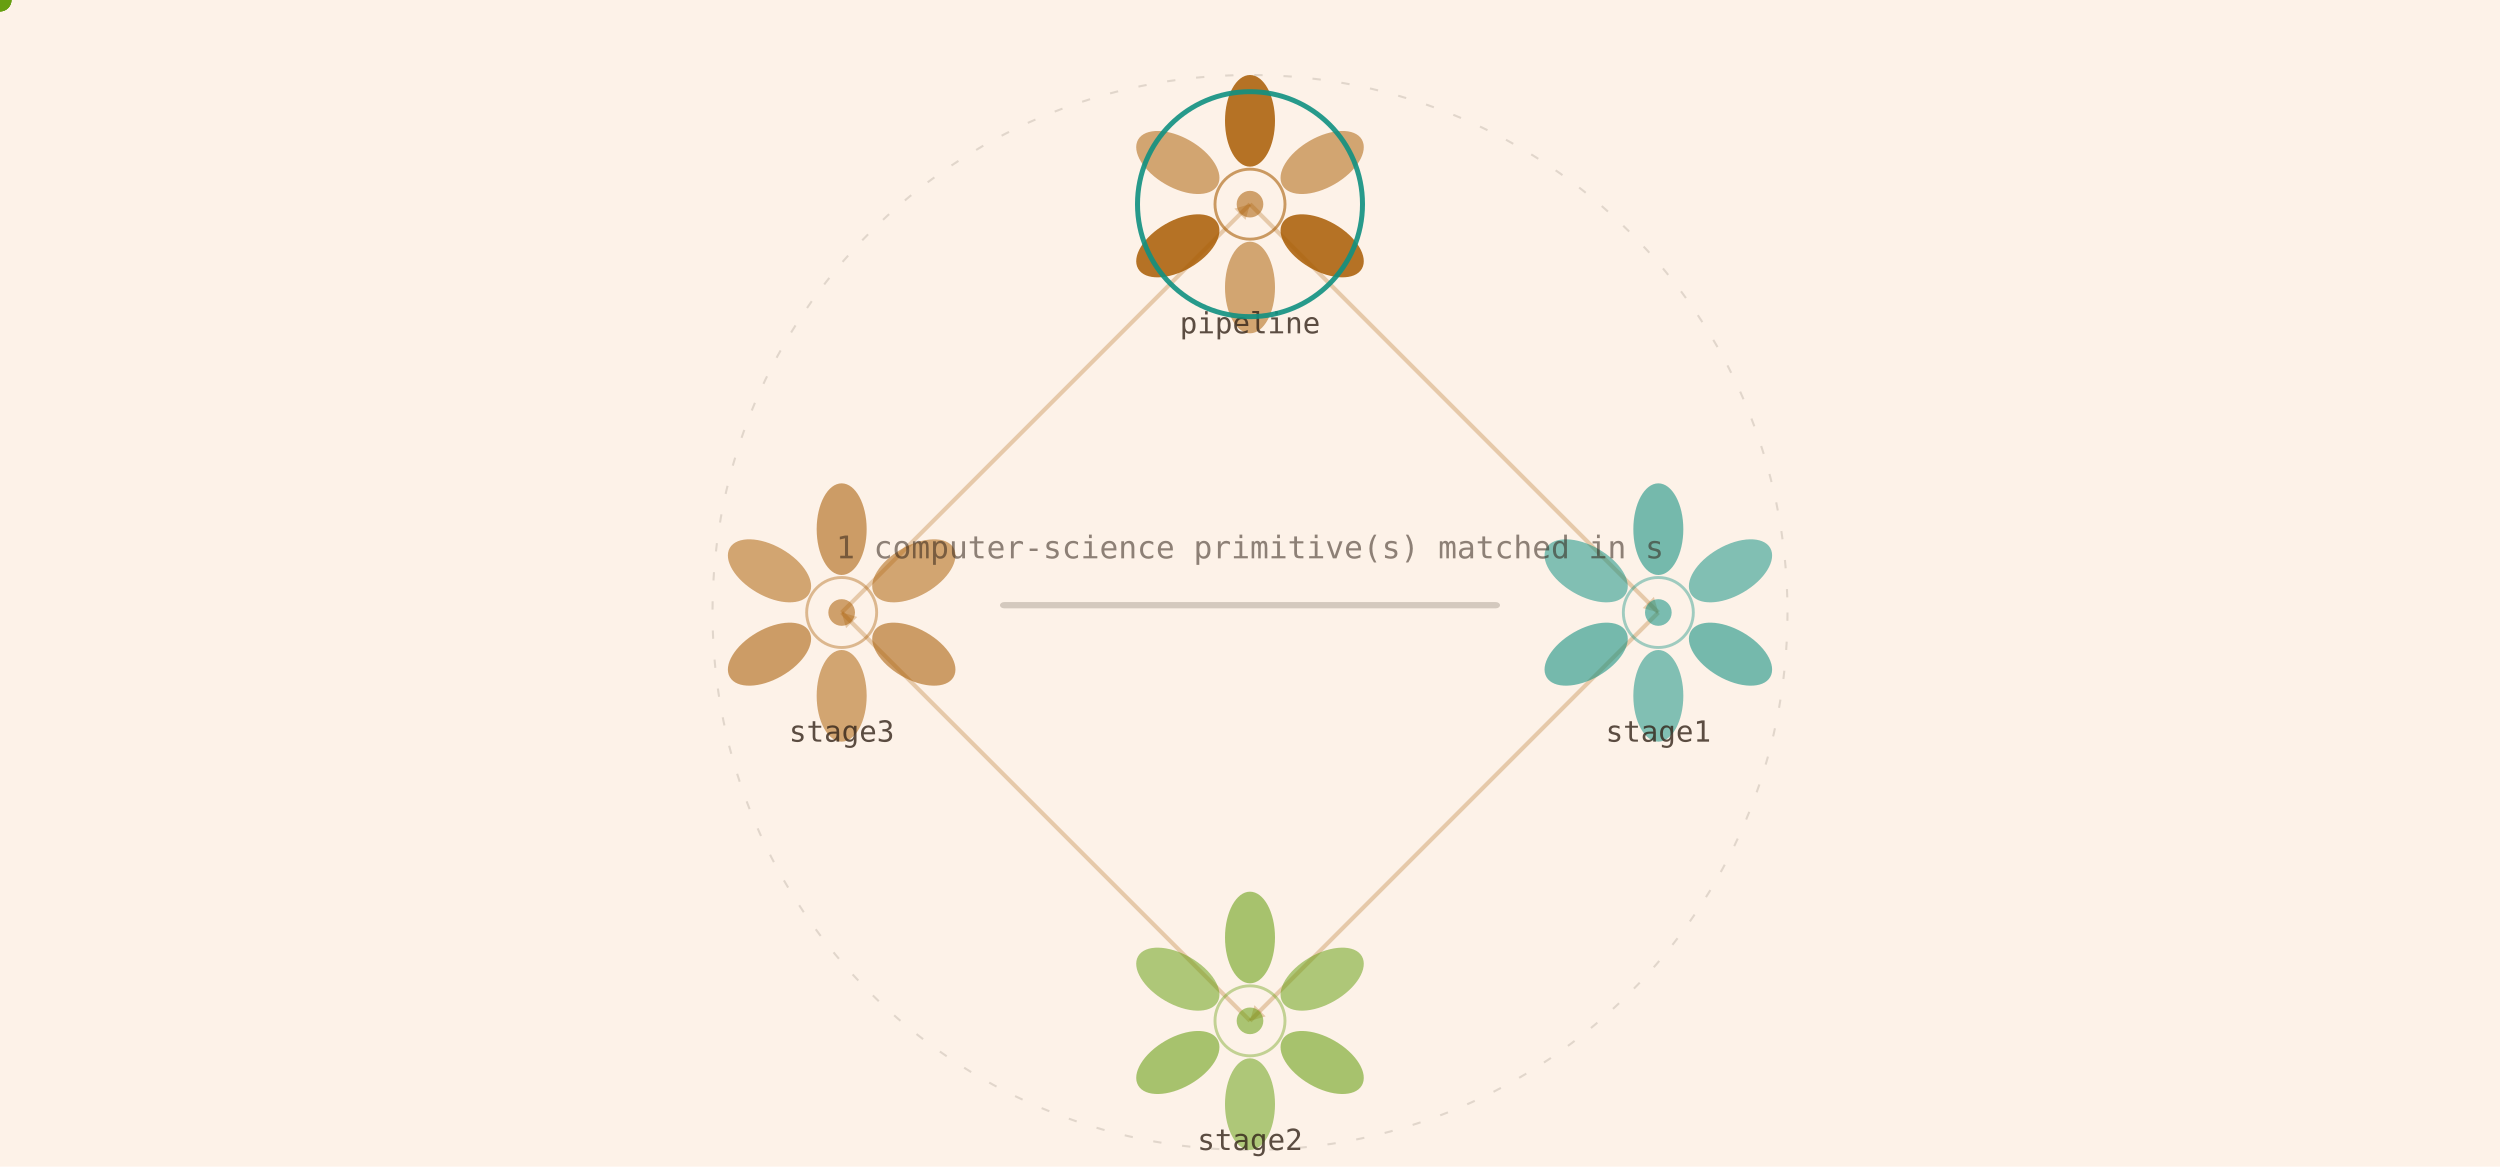
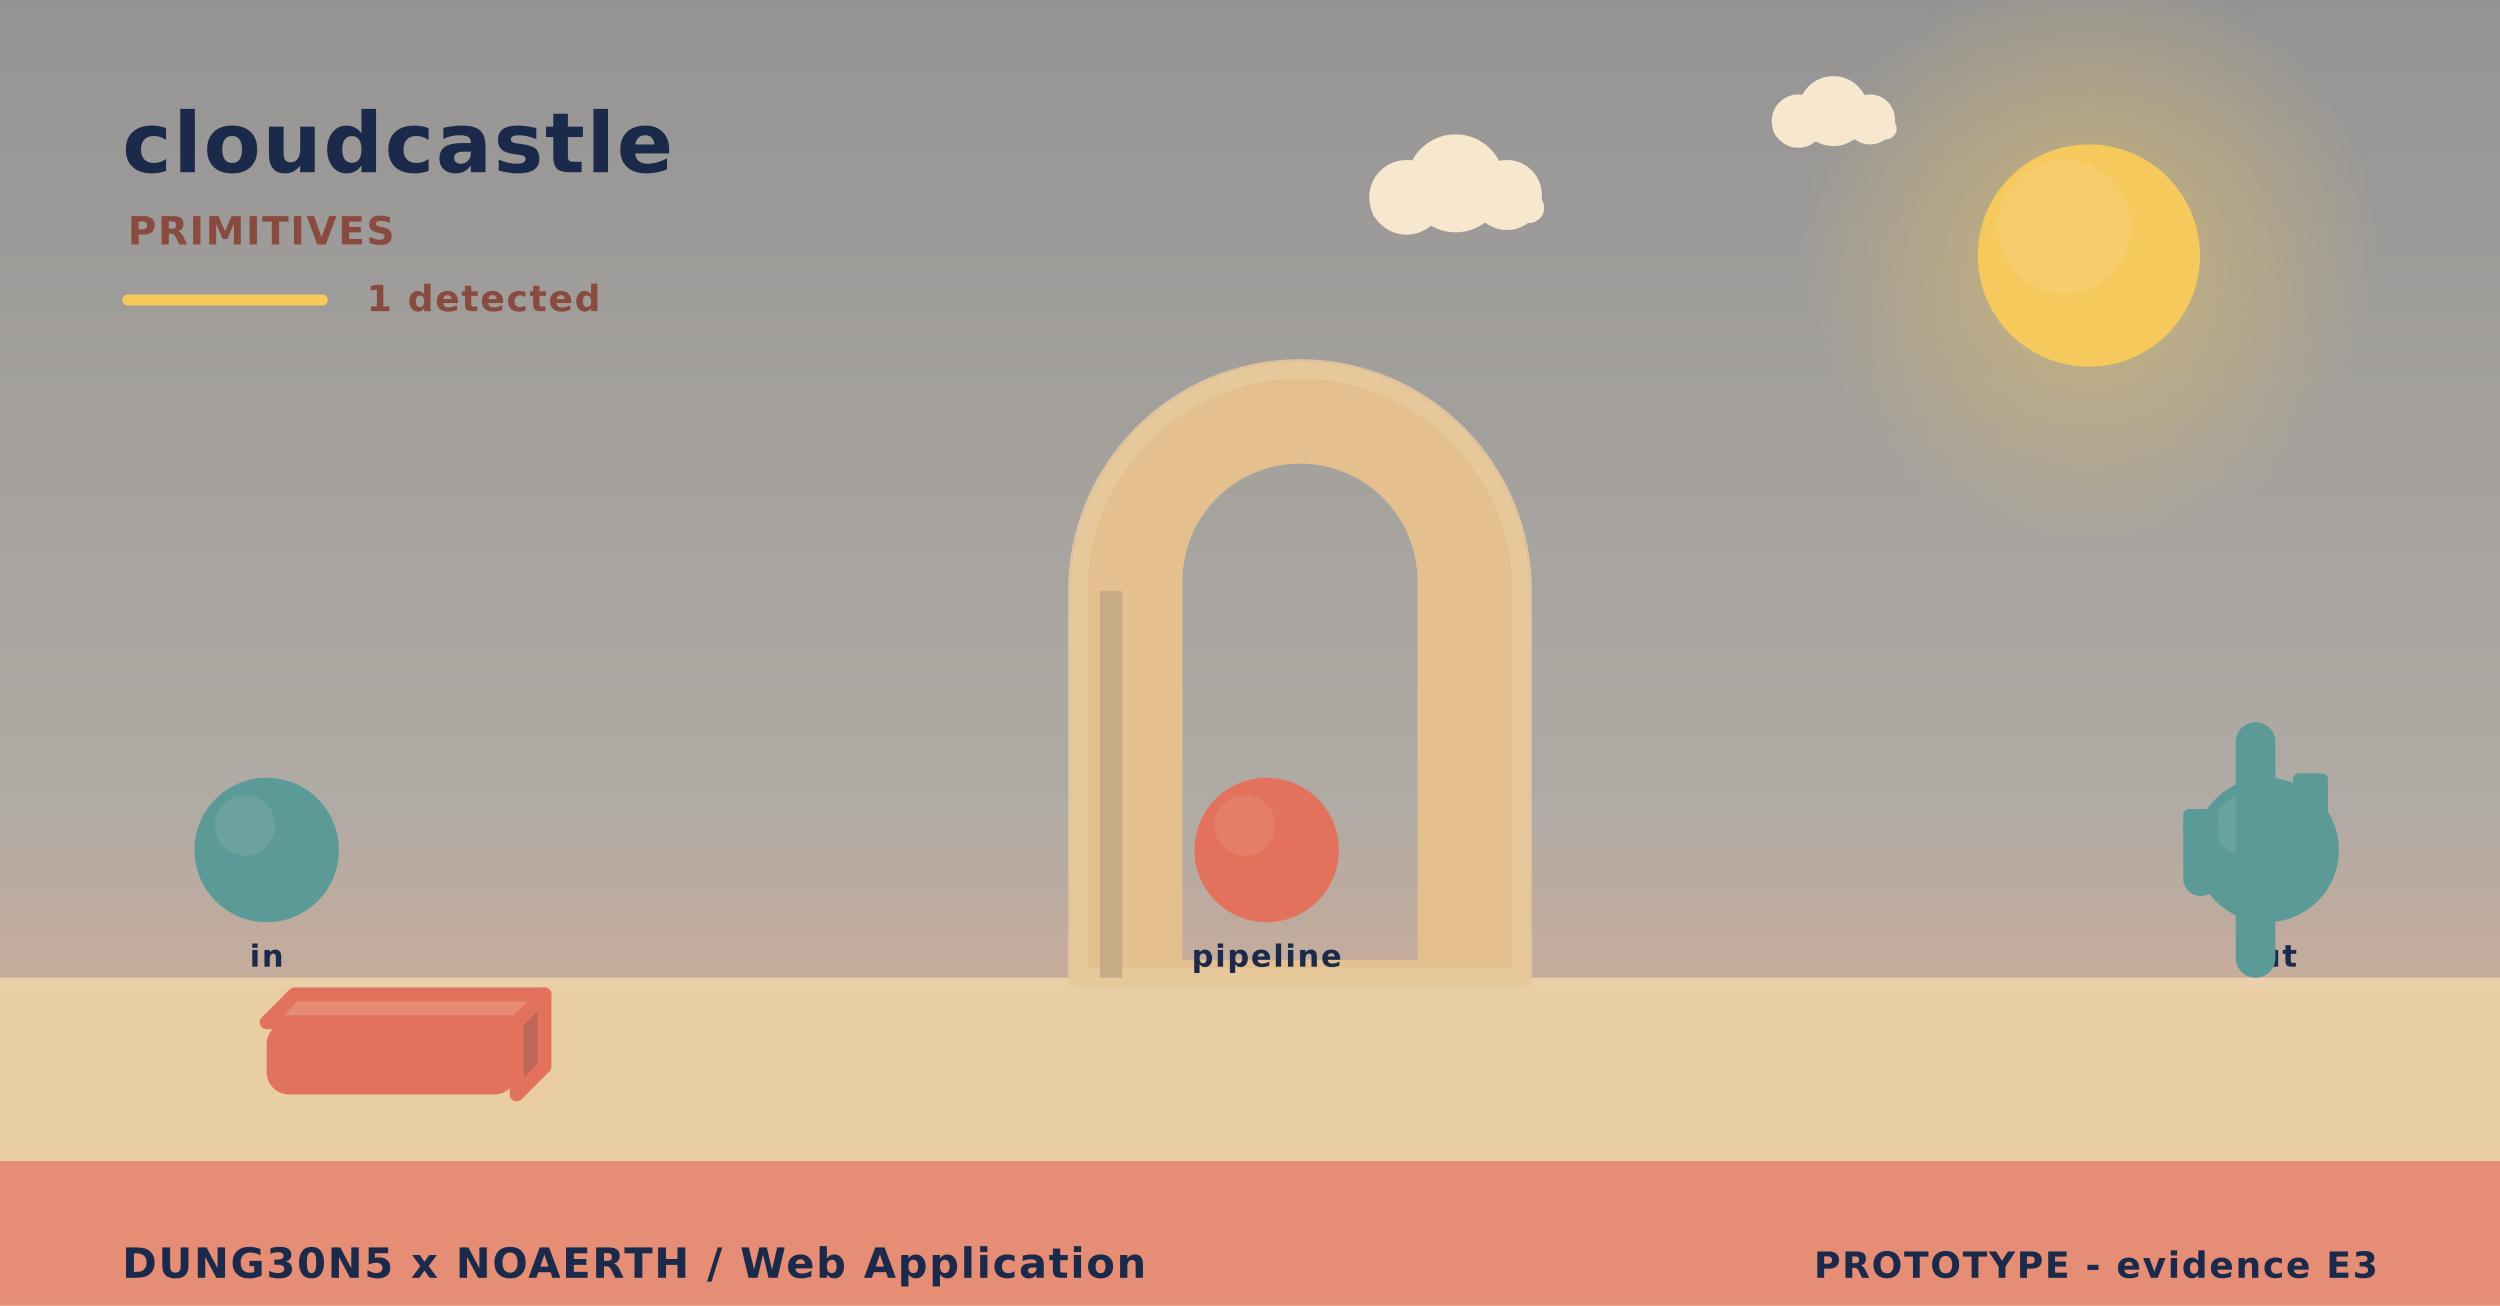
- <svg xmlns="http://www.w3.org/2000/svg" viewBox="0 0 1200 560" width="1200" height="560" role="img" aria-label="cloudcastle state machine">
-   <rect width="1200" height="560" fill="#fdf2e8" />
-   <defs>
-     <linearGradient id="gs" x1="0" y1="0" x2="1" y2="1">
-       <stop offset="0%" stop-color="#a95d05" />
-       <stop offset="100%" stop-color="#109081" />
-     </linearGradient>
-   </defs>
-   <circle cx="600.00" cy="294.00" r="258.00" fill="none" stroke="rgba(50,36,24,0.140)" stroke-width="1.00" opacity="1.00" stroke-dasharray="4 10" />
-   <line x1="600.00" y1="98.00" x2="796.00" y2="294.00" stroke="rgba(169,93,5,0.500)" stroke-width="2.00" opacity="0.55" />
-   <polygon points="796.00,294.00 793.88,286.50 788.50,291.88" fill="rgba(169,93,5,0.500)" opacity="0.55" />
-   <g opacity="0.9">
-     <circle cx="0.00" cy="0.00" r="5.50" fill="#679f11" opacity="1.00" />
-     <animateTransform attributeName="transform" type="translate" values="600.00,98.00 796.00,294.00" dur="5.85s" begin="0.0s" repeatCount="indefinite" />
-     <animateTransform attributeName="transform" type="translate" values="796.00,294.00 600.00,98.00" dur="5.85s" begin="2.925s" repeatCount="indefinite" />
+ <svg xmlns="http://www.w3.org/2000/svg" width="900" height="470" viewBox="0 0 900 470" role="img" aria-label="cloudcastle - how it behaves">
+   <linearGradient id="skys" x1="0" y1="0" x2="0" y2="1">
+     <stop offset="0" stop-color="#959494" />
+     <stop offset="0.62" stop-color="#b0aba4" />
+     <stop offset="1" stop-color="#f3ad8a" />
+   </linearGradient>
+   <rect width="900" height="470" fill="url(#skys)" />
+   <radialGradient id="suns">
+     <stop offset="0.35" stop-color="#f5c95c" stop-opacity="0.34" />
+     <stop offset="1" stop-color="#f5c95c" stop-opacity="0" />
+   </radialGradient>
+   <circle cx="752" cy="92" r="104" fill="url(#suns)" />
+   <circle cx="752" cy="92" r="40" fill="#f5c95c" />
+   <circle cx="743.2" cy="81.6" r="24" fill="#f5d27e" opacity="0.5" />
+   <g>
+     <circle cx="524" cy="66" r="17.64" fill="#f6e7ce" />
+     <circle cx="506.36" cy="71.04" r="13.44" fill="#f6e7ce" />
+     <circle cx="542.48" cy="70.2" r="12.6" fill="#f6e7ce" />
+     <rect x="493.76" y="69.36" width="62.16" height="10.92" rx="5.46" fill="#f6e7ce" />
+     <animateTransform attributeName="transform" type="translate" values="0 0;24 0;0 0" dur="36s" begin="0s" repeatCount="indefinite" />
  </g>
-   <line x1="796.00" y1="294.00" x2="600.00" y2="490.00" stroke="rgba(169,93,5,0.500)" stroke-width="2.00" opacity="0.55" />
-   <polygon points="600.00,490.00 607.50,487.88 602.12,482.50" fill="rgba(169,93,5,0.500)" opacity="0.55" />
-   <g opacity="0.9">
-     <circle cx="0.00" cy="0.00" r="5.50" fill="#679f11" opacity="1.00" />
-     <animateTransform attributeName="transform" type="translate" values="796.00,294.00 600.00,490.00" dur="5.85s" begin="1.462s" repeatCount="indefinite" />
-     <animateTransform attributeName="transform" type="translate" values="600.00,490.00 796.00,294.00" dur="5.85s" begin="4.387s" repeatCount="indefinite" />
+   <g>
+     <circle cx="660" cy="40" r="12.6" fill="#f6e7ce" />
+     <circle cx="647.4" cy="43.6" r="9.6" fill="#f6e7ce" />
+     <circle cx="673.2" cy="43" r="9" fill="#f6e7ce" />
+     <rect x="638.4" y="42.4" width="44.4" height="7.8" rx="3.9" fill="#f6e7ce" />
+     <animateTransform attributeName="transform" type="translate" values="0 0;-18 0;0 0" dur="46s" begin="3s" repeatCount="indefinite" />
  </g>
-   <line x1="600.00" y1="490.00" x2="404.00" y2="294.00" stroke="rgba(169,93,5,0.500)" stroke-width="2.00" opacity="0.55" />
-   <polygon points="404.00,294.00 406.12,301.50 411.50,296.12" fill="rgba(169,93,5,0.500)" opacity="0.55" />
-   <g opacity="0.9">
-     <circle cx="0.00" cy="0.00" r="5.50" fill="#679f11" opacity="1.00" />
-     <animateTransform attributeName="transform" type="translate" values="600.00,490.00 404.00,294.00" dur="5.85s" begin="2.925s" repeatCount="indefinite" />
-     <animateTransform attributeName="transform" type="translate" values="404.00,294.00 600.00,490.00" dur="5.85s" begin="5.85s" repeatCount="indefinite" />
+   <rect x="0" y="352" width="900" height="118" fill="#e9cda3" />
+   <rect x="0" y="352" width="900" height="3" fill="#ebd1a9" />
+   <text x="44" y="62" font-family="Verdana,DejaVu Sans,sans-serif" font-size="30" font-weight="700" letter-spacing="0.6" fill="#1b2a4a" text-anchor="start">cloudcastle</text>
+   <text x="46" y="88" font-family="Verdana,DejaVu Sans,sans-serif" font-size="14" font-weight="700" letter-spacing="0.6" fill="#894b3f" text-anchor="start">PRIMITIVES</text>
+   <rect x="44" y="106" width="74" height="4" rx="2" fill="#f5c95c" />
+   <text x="132" y="112" font-family="Verdana,DejaVu Sans,sans-serif" font-size="13" font-weight="700" letter-spacing="0.6" fill="#894b3f" text-anchor="start">1 detected</text>
+   <path d="M388,352 L388,212.8 A80,80 0 0 1 548,212.8 L548,352 Z M423.2,348 L423.2,209.22 A44.8,44.8 0 0 1 512.8,209.22 L512.8,348 Z" fill="#e3c08d" fill-rule="evenodd" stroke="#e3c08d" stroke-width="5" stroke-linejoin="round" />
+   <path d="M388,352 L388,212.8 A80,80 0 0 1 548,212.8 L548,352 Z" fill="none" stroke="#e8c99d" stroke-width="7" stroke-linecap="round" opacity="0.85" />
+   <rect x="396" y="212.8" width="8" height="139.2" fill="#c7ab84" />
+   <circle cx="96" cy="306" r="26" fill="#5b9a97" />
+   <circle cx="88.2" cy="297.16" r="10.92" fill="#7aa9a2" opacity="0.55" />
+   <text x="96" y="348" font-family="Verdana,DejaVu Sans,sans-serif" font-size="11" font-weight="700" letter-spacing="0.6" fill="#1b2a4a" text-anchor="middle">in</text>
+   <g>
+     <circle cx="456" cy="306" r="26" fill="#e2725b" />
+     <circle cx="448.2" cy="297.16" r="10.92" fill="#e68972" opacity="0.55" />
+     <animate attributeName="opacity" values="0.8;1;0.8" dur="4.6s" begin="0s" repeatCount="indefinite" />
  </g>
-   <line x1="404.00" y1="294.00" x2="600.00" y2="98.00" stroke="rgba(169,93,5,0.500)" stroke-width="2.00" opacity="0.55" />
-   <polygon points="600.00,98.00 592.50,100.12 597.88,105.50" fill="rgba(169,93,5,0.500)" opacity="0.55" />
-   <g opacity="0.9">
-     <circle cx="0.00" cy="0.00" r="5.50" fill="#679f11" opacity="1.00" />
-     <animateTransform attributeName="transform" type="translate" values="404.00,294.00 600.00,98.00" dur="5.85s" begin="4.387s" repeatCount="indefinite" />
-     <animateTransform attributeName="transform" type="translate" values="600.00,98.00 404.00,294.00" dur="5.85s" begin="7.312s" repeatCount="indefinite" />
-   </g>
-   <ellipse cx="600.00" cy="58.00" rx="12.00" ry="22.00" fill="rgba(169,93,5,0.900)" opacity="0.95" transform="rotate(0.0 600.00 58.00)" />
-   <ellipse cx="634.64" cy="78.00" rx="12.00" ry="22.00" fill="rgba(169,93,5,0.550)" opacity="0.95" transform="rotate(60.0 634.64 78.00)" />
-   <ellipse cx="634.64" cy="118.00" rx="12.00" ry="22.00" fill="rgba(169,93,5,0.900)" opacity="0.95" transform="rotate(120.0 634.64 118.00)" />
-   <ellipse cx="600.00" cy="138.00" rx="12.00" ry="22.00" fill="rgba(169,93,5,0.550)" opacity="0.95" transform="rotate(180.0 600.00 138.00)" />
-   <ellipse cx="565.36" cy="118.00" rx="12.00" ry="22.00" fill="rgba(169,93,5,0.900)" opacity="0.95" transform="rotate(240.0 565.36 118.00)" />
-   <ellipse cx="565.36" cy="78.00" rx="12.00" ry="22.00" fill="rgba(169,93,5,0.550)" opacity="0.95" transform="rotate(300.0 565.36 78.00)" />
-   <circle cx="600.00" cy="98.00" r="16.80" fill="none" stroke="rgba(169,93,5,0.900)" stroke-width="1.40" opacity="0.66" />
-   <circle cx="600.00" cy="98.00" r="6.40" fill="rgba(169,93,5,0.550)" opacity="1.00" />
-   <text x="600" y="160" font-family="ui-monospace,Menlo,monospace" font-size="14" fill="rgba(50,36,24,0.800)" text-anchor="middle">pipeline</text>
-   <g>
-     <circle cx="600.00" cy="98.00" r="54.00" fill="none" stroke="#109081" stroke-width="2.40" opacity="0.90" />
-     <animate attributeName="opacity" values="0.25;1.0;0.25" dur="11.7s" begin="0.0s" repeatCount="indefinite" />
-   </g>
-   <ellipse cx="796.00" cy="254.00" rx="12.00" ry="22.00" fill="rgba(16,144,129,0.600)" opacity="0.95" transform="rotate(0.0 796.00 254.00)" />
-   <ellipse cx="830.64" cy="274.00" rx="12.00" ry="22.00" fill="rgba(16,144,129,0.550)" opacity="0.95" transform="rotate(60.0 830.64 274.00)" />
-   <ellipse cx="830.64" cy="314.00" rx="12.00" ry="22.00" fill="rgba(16,144,129,0.600)" opacity="0.95" transform="rotate(120.0 830.64 314.00)" />
-   <ellipse cx="796.00" cy="334.00" rx="12.00" ry="22.00" fill="rgba(16,144,129,0.550)" opacity="0.95" transform="rotate(180.0 796.00 334.00)" />
-   <ellipse cx="761.36" cy="314.00" rx="12.00" ry="22.00" fill="rgba(16,144,129,0.600)" opacity="0.95" transform="rotate(240.0 761.36 314.00)" />
-   <ellipse cx="761.36" cy="274.00" rx="12.00" ry="22.00" fill="rgba(16,144,129,0.550)" opacity="0.95" transform="rotate(300.0 761.36 274.00)" />
-   <circle cx="796.00" cy="294.00" r="16.80" fill="none" stroke="rgba(16,144,129,0.600)" stroke-width="1.40" opacity="0.66" />
-   <circle cx="796.00" cy="294.00" r="6.40" fill="rgba(16,144,129,0.550)" opacity="1.00" />
-   <text x="796" y="356" font-family="ui-monospace,Menlo,monospace" font-size="14" fill="rgba(50,36,24,0.800)" text-anchor="middle">stage1</text>
-   <ellipse cx="600.00" cy="450.00" rx="12.00" ry="22.00" fill="rgba(103,159,17,0.600)" opacity="0.95" transform="rotate(0.0 600.00 450.00)" />
-   <ellipse cx="634.64" cy="470.00" rx="12.00" ry="22.00" fill="rgba(103,159,17,0.550)" opacity="0.95" transform="rotate(60.0 634.64 470.00)" />
-   <ellipse cx="634.64" cy="510.00" rx="12.00" ry="22.00" fill="rgba(103,159,17,0.600)" opacity="0.95" transform="rotate(120.0 634.64 510.00)" />
-   <ellipse cx="600.00" cy="530.00" rx="12.00" ry="22.00" fill="rgba(103,159,17,0.550)" opacity="0.95" transform="rotate(180.0 600.00 530.00)" />
-   <ellipse cx="565.36" cy="510.00" rx="12.00" ry="22.00" fill="rgba(103,159,17,0.600)" opacity="0.95" transform="rotate(240.0 565.36 510.00)" />
-   <ellipse cx="565.36" cy="470.00" rx="12.00" ry="22.00" fill="rgba(103,159,17,0.550)" opacity="0.95" transform="rotate(300.0 565.36 470.00)" />
-   <circle cx="600.00" cy="490.00" r="16.80" fill="none" stroke="rgba(103,159,17,0.600)" stroke-width="1.40" opacity="0.66" />
-   <circle cx="600.00" cy="490.00" r="6.40" fill="rgba(103,159,17,0.550)" opacity="1.00" />
-   <text x="600" y="552" font-family="ui-monospace,Menlo,monospace" font-size="14" fill="rgba(50,36,24,0.800)" text-anchor="middle">stage2</text>
-   <ellipse cx="404.00" cy="254.00" rx="12.00" ry="22.00" fill="rgba(169,93,5,0.600)" opacity="0.95" transform="rotate(0.0 404.00 254.00)" />
-   <ellipse cx="438.64" cy="274.00" rx="12.00" ry="22.00" fill="rgba(169,93,5,0.550)" opacity="0.95" transform="rotate(60.0 438.64 274.00)" />
-   <ellipse cx="438.64" cy="314.00" rx="12.00" ry="22.00" fill="rgba(169,93,5,0.600)" opacity="0.95" transform="rotate(120.0 438.64 314.00)" />
-   <ellipse cx="404.00" cy="334.00" rx="12.00" ry="22.00" fill="rgba(169,93,5,0.550)" opacity="0.95" transform="rotate(180.0 404.00 334.00)" />
-   <ellipse cx="369.36" cy="314.00" rx="12.00" ry="22.00" fill="rgba(169,93,5,0.600)" opacity="0.95" transform="rotate(240.0 369.36 314.00)" />
-   <ellipse cx="369.36" cy="274.00" rx="12.00" ry="22.00" fill="rgba(169,93,5,0.550)" opacity="0.95" transform="rotate(300.0 369.36 274.00)" />
-   <circle cx="404.00" cy="294.00" r="16.80" fill="none" stroke="rgba(169,93,5,0.600)" stroke-width="1.40" opacity="0.66" />
-   <circle cx="404.00" cy="294.00" r="6.40" fill="rgba(169,93,5,0.550)" opacity="1.00" />
-   <text x="404" y="356" font-family="ui-monospace,Menlo,monospace" font-size="14" fill="rgba(50,36,24,0.800)" text-anchor="middle">stage3</text>
-   <rect x="480.00" y="289.00" width="240.00" height="3.00" rx="2.00" fill="rgba(50,36,24,0.200)" opacity="1.00" />
-   <text x="600" y="268" font-family="ui-monospace,Menlo,monospace" font-size="15" fill="rgba(50,36,24,0.550)" text-anchor="middle">1 computer-science primitive(s) matched in s</text>
+   <text x="456" y="348" font-family="Verdana,DejaVu Sans,sans-serif" font-size="11" font-weight="700" letter-spacing="0.6" fill="#1b2a4a" text-anchor="middle">pipeline</text>
+   <circle cx="816" cy="306" r="26" fill="#5b9a97" />
+   <circle cx="808.2" cy="297.16" r="10.92" fill="#7aa9a2" opacity="0.55" />
+   <text x="816" y="348" font-family="Verdana,DejaVu Sans,sans-serif" font-size="11" font-weight="700" letter-spacing="0.6" fill="#1b2a4a" text-anchor="middle">out</text>
+   <path d="M96,368 L186,368 L196,358 L106,358 Z" fill="#e68c74" stroke="#e2725b" stroke-width="5" stroke-linejoin="round" />
+   <path d="M186,368 L196,358 L196,384 L186,394 Z" fill="#c06658" stroke="#e2725b" stroke-width="5" stroke-linejoin="round" />
+   <rect x="96" y="368" width="90" height="26" rx="8" fill="#e2725b" />
+   <rect x="804.86" y="260" width="14.28" height="92" rx="7.14" fill="#5b9a97" />
+   <rect x="785.96" y="291.28" width="12.6" height="31.28" rx="6.3" fill="#5b9a97" />
+   <rect x="785.96" y="291.28" width="12.6" height="9.2" rx="2.1" fill="#5b9a97" />
+   <rect x="825.44" y="278.4" width="12.6" height="31.28" rx="6.3" fill="#5b9a97" />
+   <rect x="825.44" y="278.4" width="12.6" height="9.2" rx="2.1" fill="#5b9a97" />
+   <rect x="0" y="418" width="900" height="52" rx="0" fill="#e68972" opacity="0.94" />
+   <text x="44" y="460" font-family="Verdana,DejaVu Sans,sans-serif" font-size="15" font-weight="700" letter-spacing="0.6" fill="#1b2a4a" text-anchor="start">DUNG30N5 x NOAERTH  /  Web Application</text>
+   <text x="856" y="460" font-family="Verdana,DejaVu Sans,sans-serif" font-size="13" font-weight="700" letter-spacing="0.6" fill="#1b2a4a" text-anchor="end">PROTOTYPE  -  evidence E3</text>
</svg>
